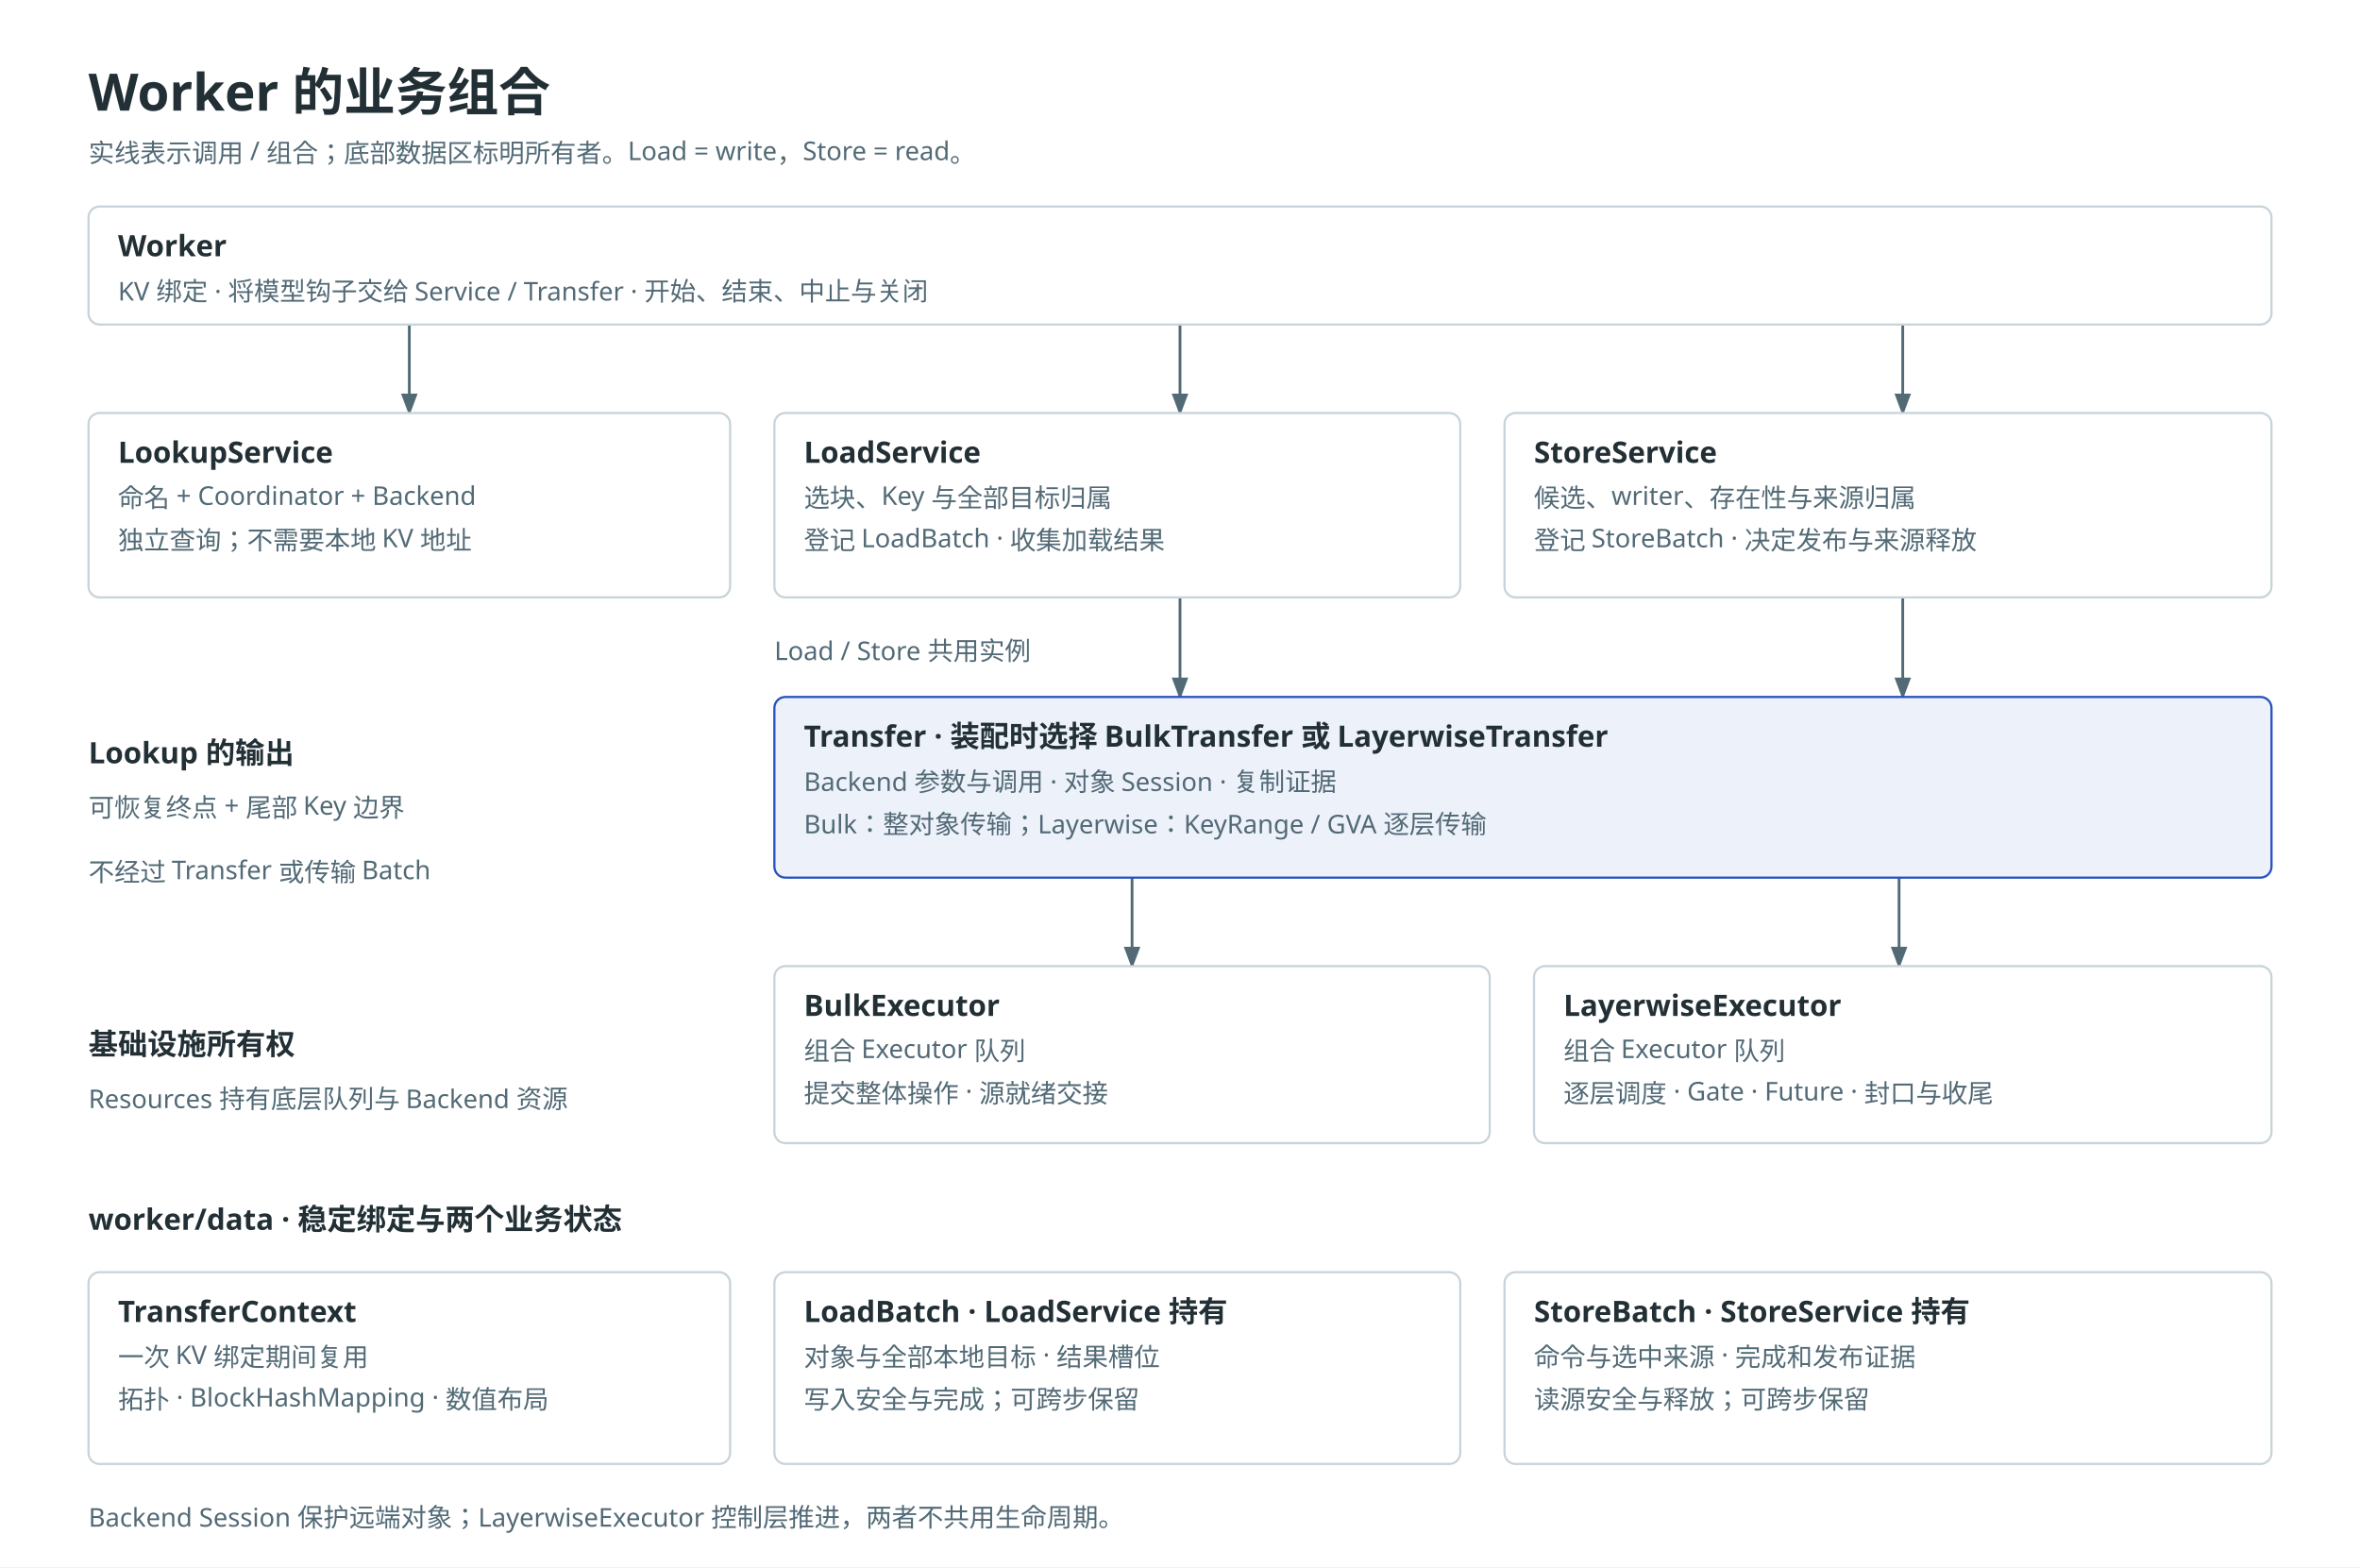
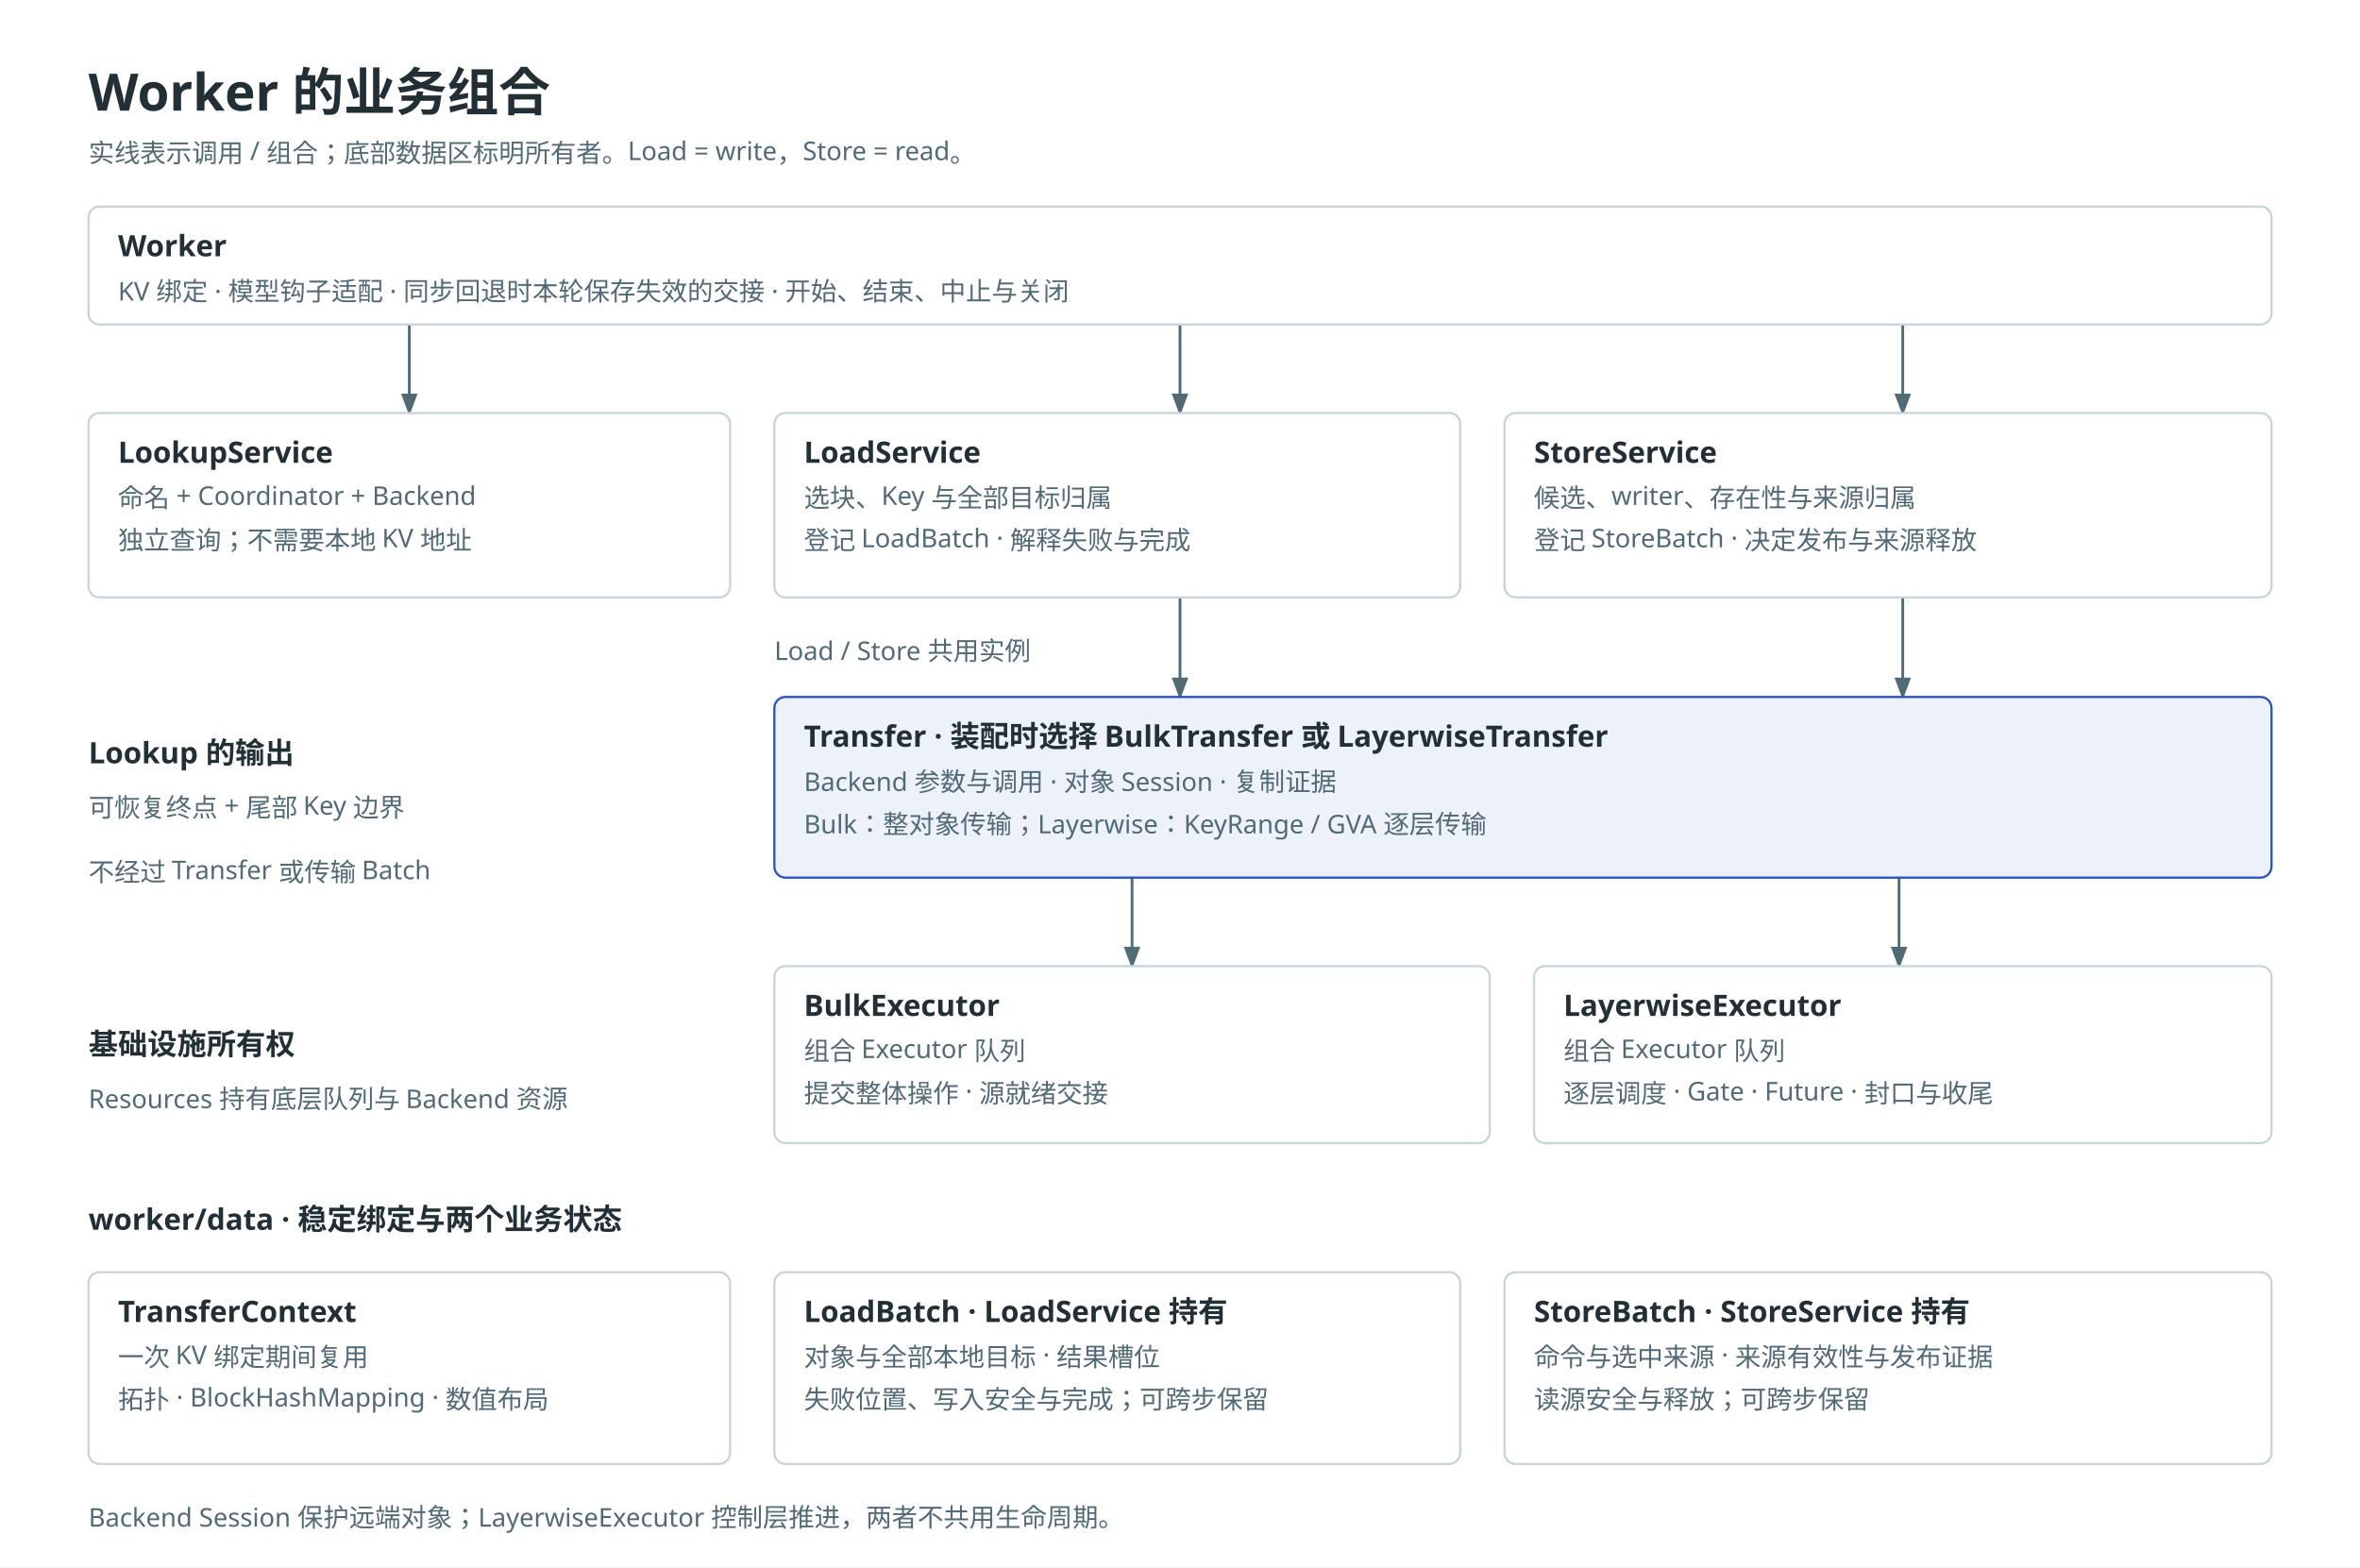
<svg xmlns="http://www.w3.org/2000/svg" viewBox="0 0 1280 850" role="img" aria-labelledby="worker_composition-title worker_composition-desc">
  <defs>
    <marker id="worker_composition-arrow" markerWidth="8" markerHeight="6" refX="7" refY="3" orient="auto">
      <polygon points="0 0,8 3,0 6" fill="#526a76" />
    </marker>
    <marker id="worker_composition-arrow-accent" markerWidth="8" markerHeight="6" refX="7" refY="3" orient="auto">
      <polygon points="0 0,8 3,0 6" fill="#2a52be" />
    </marker>
    <marker id="worker_composition-arrow-link" markerWidth="8" markerHeight="6" refX="7" refY="3" orient="auto">
      <polygon points="0 0,8 3,0 6" fill="#2a9cbe" />
    </marker>
    <style>text{font-family:'Geist','PingFang SC','Noto Sans SC',sans-serif;font-size:16px;fill:#223036}.title{font-size:28px;font-weight:600}.name{font-weight:600}.muted{fill:#526a76;font-size:14px}.band{fill:#fff;stroke:#c8d4d9;stroke-width:1.2}</style>
  </defs>
  <rect width="1280" height="850" fill="#fff" />
  <text x="48" y="60" class="title">Worker 的业务组合</text>
  <text x="48" y="88" class="muted">实线表示调用 / 组合；底部数据区标明所有者。Load = write，Store = read。</text>
  <path d="M 222,176 V 224" fill="none" stroke="#526a76" stroke-width="1.5" marker-end="url(#worker_composition-arrow)" />
  <path d="M 640,176 V 224" fill="none" stroke="#526a76" stroke-width="1.5" marker-end="url(#worker_composition-arrow)" />
  <path d="M 1032,176 V 224" fill="none" stroke="#526a76" stroke-width="1.5" marker-end="url(#worker_composition-arrow)" />
  <path d="M 640,324 V 378" fill="none" stroke="#526a76" stroke-width="1.5" marker-end="url(#worker_composition-arrow)" />
  <path d="M 1032,324 V 378" fill="none" stroke="#526a76" stroke-width="1.5" marker-end="url(#worker_composition-arrow)" />
  <path d="M 614,476 V 524" fill="none" stroke="#526a76" stroke-width="1.5" marker-end="url(#worker_composition-arrow)" />
  <path d="M 1030,476 V 524" fill="none" stroke="#526a76" stroke-width="1.5" marker-end="url(#worker_composition-arrow)" />
  <g data-node="worker">
    <rect x="48" y="112" width="1184" height="64" rx="6" fill="#fff" stroke="#c8d4d9" stroke-width="1.2" />
    <text x="64" y="139" class="name">Worker</text>
-     <text x="64" y="163" class="muted">KV 绑定 · 将模型钩子交给 Service / Transfer · 开始、结束、中止与关闭</text>
+     <text x="64" y="163" class="muted">KV 绑定 · 模型钩子适配 · 同步回退时本轮保存失效的交接 · 开始、结束、中止与关闭</text>
  </g>
  <g data-node="lookup">
    <rect x="48" y="224" width="348" height="100" rx="6" fill="#fff" stroke="#c8d4d9" stroke-width="1.2" />
    <text x="64" y="251" class="name">LookupService</text>
    <text x="64" y="275" class="muted">命名 + Coordinator + Backend</text>
    <text x="64" y="298" class="muted">独立查询；不需要本地 KV 地址</text>
  </g>
  <g data-node="load">
    <rect x="420" y="224" width="372" height="100" rx="6" fill="#fff" stroke="#c8d4d9" stroke-width="1.2" />
    <text x="436" y="251" class="name">LoadService</text>
    <text x="436" y="275" class="muted">选块、Key 与全部目标归属</text>
-     <text x="436" y="298" class="muted">登记 LoadBatch · 收集加载结果</text>
+     <text x="436" y="298" class="muted">登记 LoadBatch · 解释失败与完成</text>
  </g>
  <g data-node="store">
    <rect x="816" y="224" width="416" height="100" rx="6" fill="#fff" stroke="#c8d4d9" stroke-width="1.2" />
    <text x="832" y="251" class="name">StoreService</text>
    <text x="832" y="275" class="muted">候选、writer、存在性与来源归属</text>
    <text x="832" y="298" class="muted">登记 StoreBatch · 决定发布与来源释放</text>
  </g>
  <text x="420" y="358" class="muted">Load / Store 共用实例</text>
  <g data-node="transfer">
    <rect x="420" y="378" width="812" height="98" rx="6" fill="#edf1fa" stroke="#2a52be" stroke-width="1.2" />
    <text x="436" y="405" class="name">Transfer · 装配时选择 BulkTransfer 或 LayerwiseTransfer</text>
    <text x="436" y="429" class="muted">Backend 参数与调用 · 对象 Session · 复制证据</text>
    <text x="436" y="452" class="muted">Bulk：整对象传输；Layerwise：KeyRange / GVA 逐层传输</text>
  </g>
  <g data-node="bulkexecutor">
    <rect x="420" y="524" width="388" height="96" rx="6" fill="#fff" stroke="#c8d4d9" stroke-width="1.2" />
    <text x="436" y="551" class="name">BulkExecutor</text>
    <text x="436" y="575" class="muted">组合 Executor 队列</text>
    <text x="436" y="598" class="muted">提交整体操作 · 源就绪交接</text>
  </g>
  <g data-node="layerexecutor">
    <rect x="832" y="524" width="400" height="96" rx="6" fill="#fff" stroke="#c8d4d9" stroke-width="1.2" />
    <text x="848" y="551" class="name">LayerwiseExecutor</text>
    <text x="848" y="575" class="muted">组合 Executor 队列</text>
    <text x="848" y="598" class="muted">逐层调度 · Gate · Future · 封口与收尾</text>
  </g>
  <text x="48" y="414" class="name">Lookup 的输出</text>
  <text x="48" y="443" class="muted">可恢复终点 + 尾部 Key 边界</text>
  <text x="48" y="478" class="muted">不经过 Transfer 或传输 Batch</text>
  <text x="48" y="572" class="name">基础设施所有权</text>
  <text x="48" y="601" class="muted">Resources 持有底层队列与 Backend 资源</text>
  <text x="48" y="667" class="name">worker/data · 稳定绑定与两个业务状态</text>
  <g data-node="context">
    <rect x="48" y="690" width="348" height="104" rx="6" fill="#fff" stroke="#c8d4d9" stroke-width="1.2" />
    <text x="64" y="717" class="name">TransferContext</text>
    <text x="64" y="741" class="muted">一次 KV 绑定期间复用</text>
    <text x="64" y="764" class="muted">拓扑 · BlockHashMapping · 数值布局</text>
  </g>
  <g data-node="loadbatch">
    <rect x="420" y="690" width="372" height="104" rx="6" fill="#fff" stroke="#c8d4d9" stroke-width="1.2" />
    <text x="436" y="717" class="name">LoadBatch · LoadService 持有</text>
    <text x="436" y="741" class="muted">对象与全部本地目标 · 结果槽位</text>
-     <text x="436" y="764" class="muted">写入安全与完成；可跨步保留</text>
+     <text x="436" y="764" class="muted">失败位置、写入安全与完成；可跨步保留</text>
  </g>
  <g data-node="storebatch">
    <rect x="816" y="690" width="416" height="104" rx="6" fill="#fff" stroke="#c8d4d9" stroke-width="1.2" />
    <text x="832" y="717" class="name">StoreBatch · StoreService 持有</text>
-     <text x="832" y="741" class="muted">命令与选中来源 · 完成和发布证据</text>
+     <text x="832" y="741" class="muted">命令与选中来源 · 来源有效性与发布证据</text>
    <text x="832" y="764" class="muted">读源安全与释放；可跨步保留</text>
  </g>
  <text x="48" y="828" class="muted">Backend Session 保护远端对象；LayerwiseExecutor 控制层推进，两者不共用生命周期。</text>
</svg>
